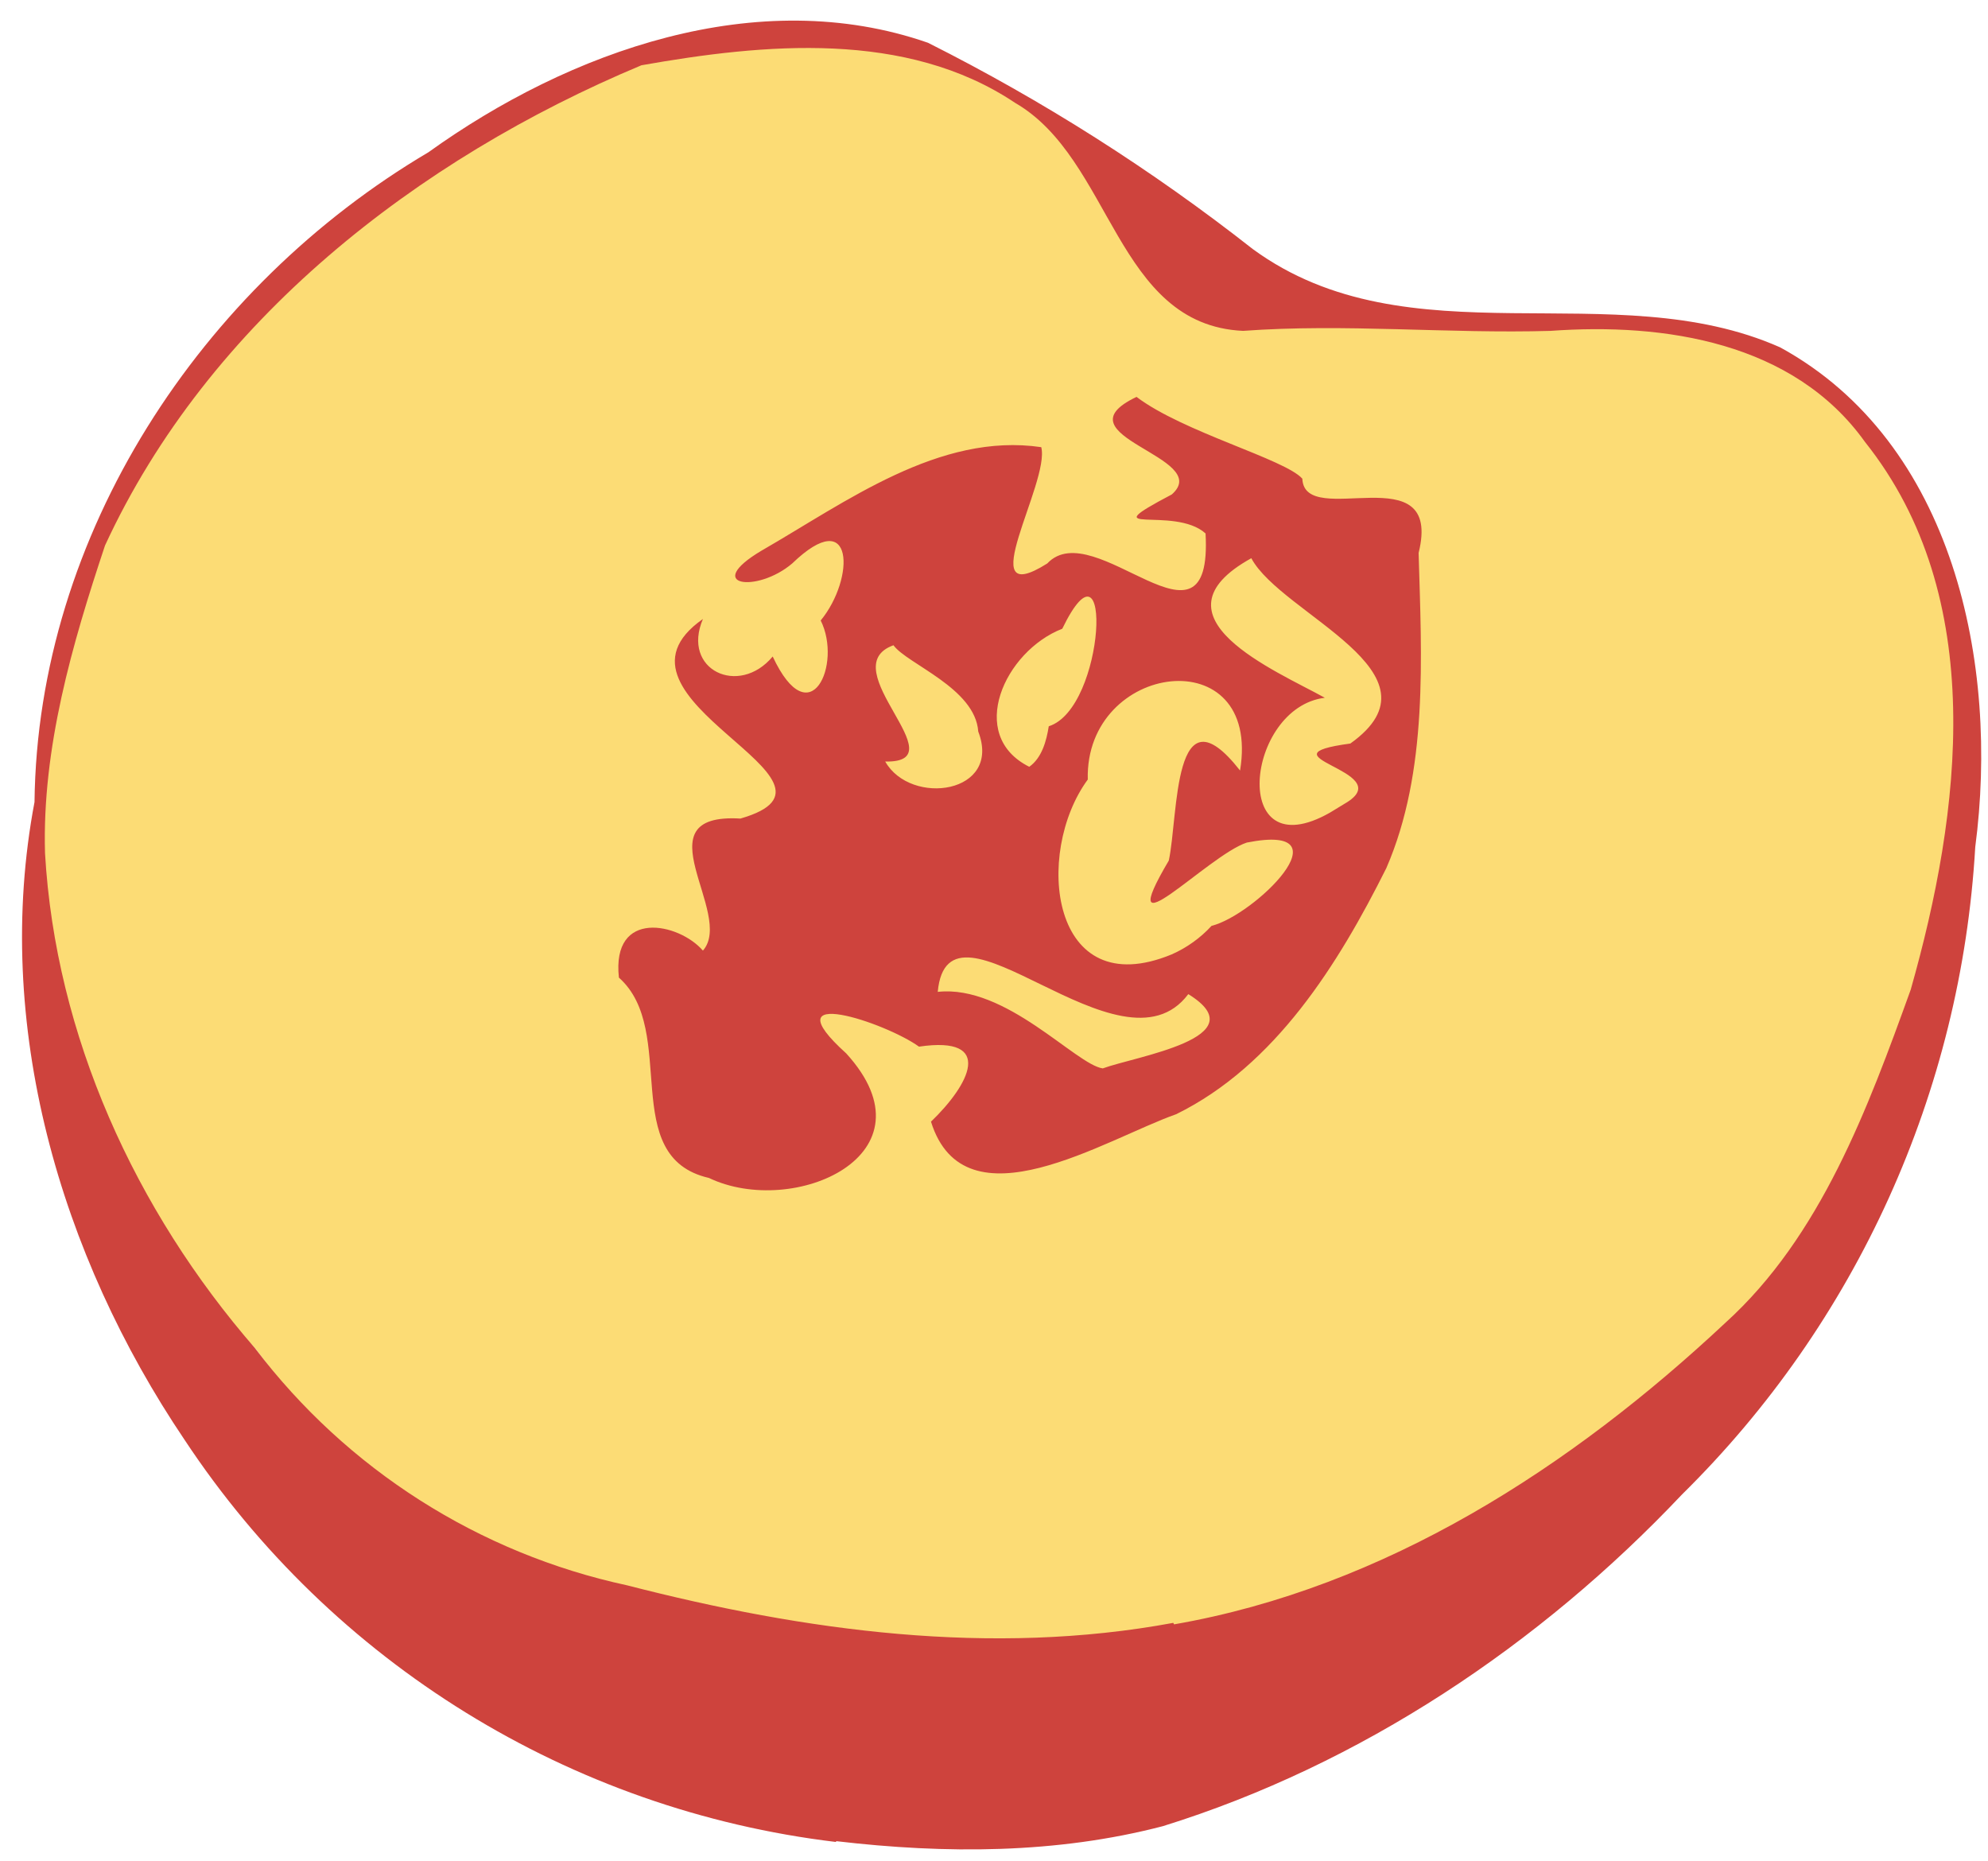
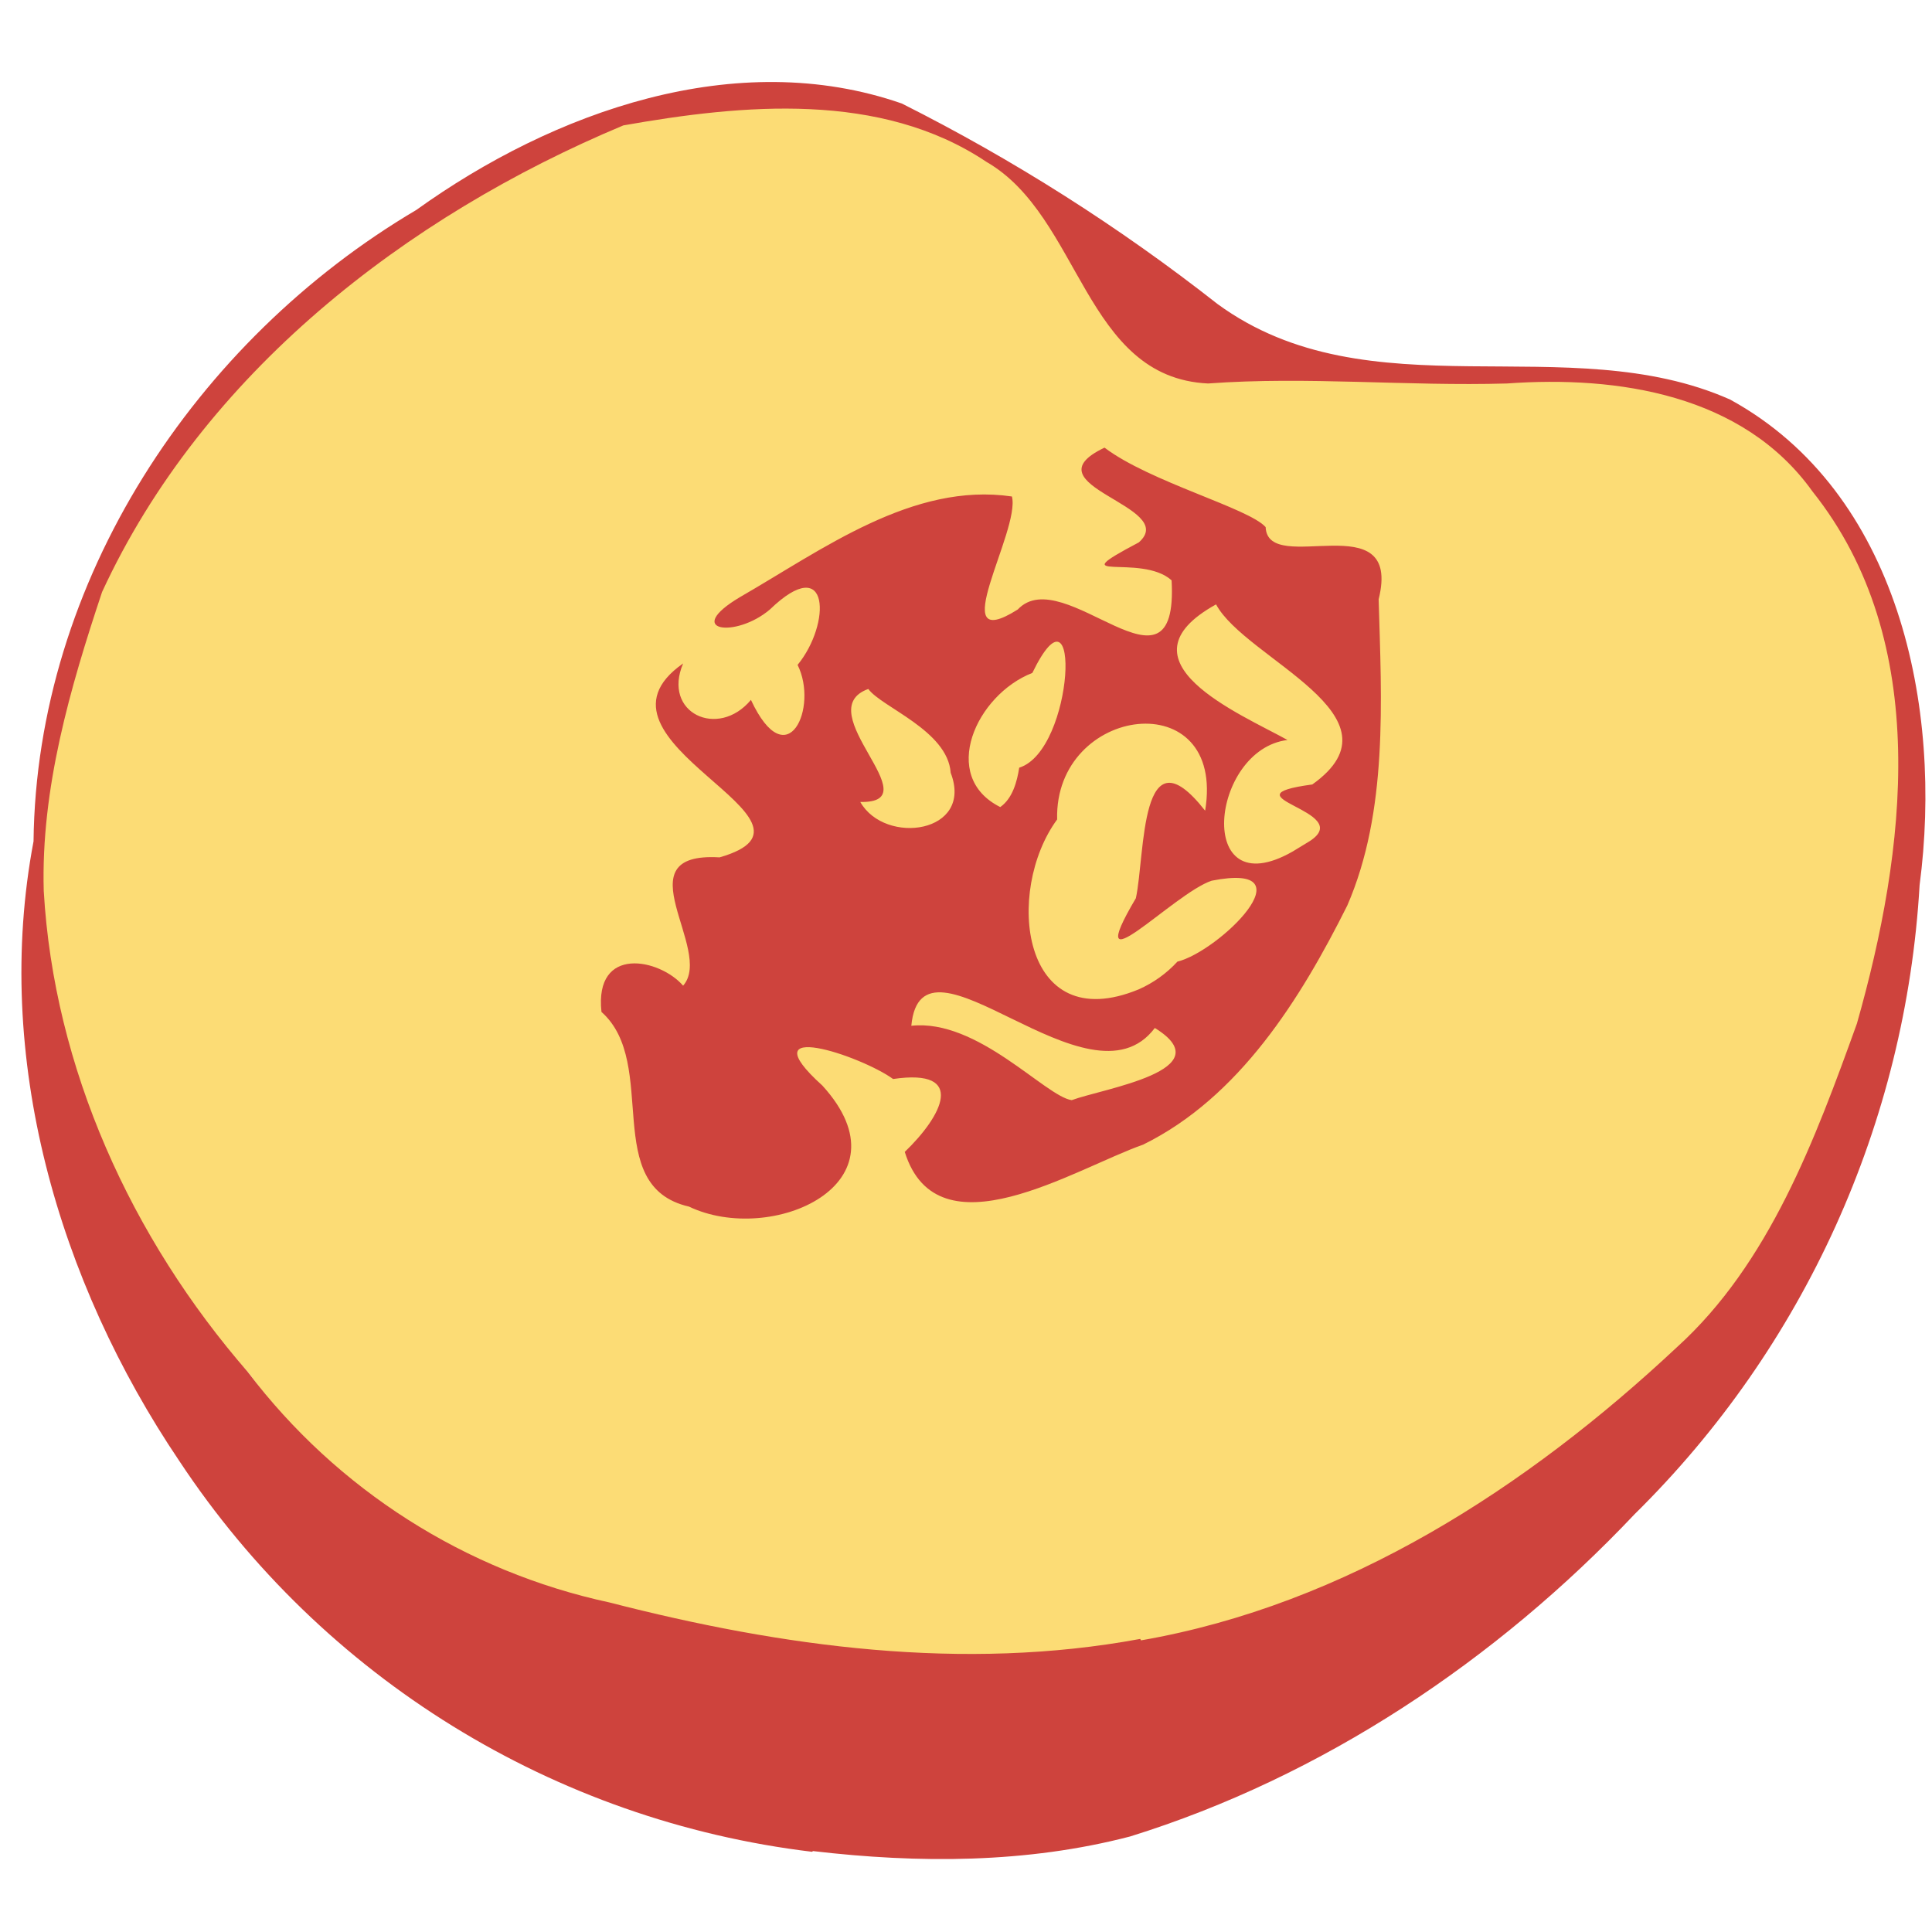
- <svg xmlns="http://www.w3.org/2000/svg" viewBox="0 0 265 248">
+ <svg xmlns="http://www.w3.org/2000/svg" width="32" height="32" viewBox="0 0 265 248">
  <g style="stroke-width:1.002;stroke-miterlimit:4;stroke-dasharray:none">
    <path style="fill:#fcdc75;stroke-width:1.002;stroke-miterlimit:4;stroke-dasharray:none" d="M131.1 219.2c-18.5-.4-38.1-3.8-55.7-9.7a81.8 81.8 0 0 1-41.3-29.7 104.7 104.7 0 0 1-27.6-59c-4-28 5.1-56.3 25.4-76.5a143.3 143.3 0 0 1 57-37.2c26.4-2.5 42.6-1.4 55 14.2 7.9 12.2 9.5 25.5 27.4 20.6a522 522 0 0 1 57.2 2.5c25.6 11 29.5 24.2 34 43.2.7 28.4-10.2 61-27 84a245.4 245.4 0 0 1-33.5 27c-25.4 14.9-44.6 20.9-70.9 20.6z" />
    <path style="fill:#ce433d;stroke-width:1.002;stroke-miterlimit:4;stroke-dasharray:none" d="M111.4 245.5a121.4 121.4 0 0 1-86.8-53.6C8 167.3-1 136.5 4.6 106.9 5 71.2 26.8 38.2 57.1 20.3 75.9 6.8 101-2.2 123.7 5.7A257 257 0 0 1 167 33.2c20.8 15.2 48 3.2 70.3 13.1 23.2 12.7 29.2 42.3 26 66.6a131.8 131.8 0 0 1-39.1 86.3c-18.9 20-42.8 36-69.2 44.2-14.2 3.7-29 3.7-43.5 2zm45.1-29c28.2-4.9 53-21 73.5-40.2 12.7-11.5 19-28.6 24.7-44.4 6.7-23.6 10.4-52.3-6.1-73-9.5-13.3-26.7-15.9-41.9-14.8-13.7.4-27.4-1-41 0-17-.8-17.4-22.9-30.4-30.4-14.5-9.7-33.4-7.9-49.8-5-29.9 12.5-57.7 34.1-71.5 64-4.4 13.2-8.4 27-8 41C7.4 138 18 161.3 34 179.7a84.6 84.6 0 0 0 49.6 31.6c23.7 6.1 48.5 9.5 72.8 5zm-62-59.5c-12.2-2.8-4-19.6-12-26.7-1-9.2 8-7.3 11.2-3.6 4.3-4.9-8.6-18.4 5-17.6 17.4-5-20.3-15.9-5-26.6-2.9 6.8 4.8 10.4 9.3 5 5 10.7 9.3 1 6.4-4.8 4.6-5.6 4.5-15.6-3.8-7.6-4.7 4-12 3-4.1-1.7 11.3-6.5 23.7-15.8 37.3-13.8 1.2 4.7-9.5 22 .8 15.5 6.3-6.7 22.1 14 21.1-4-4.2-3.8-15.5.6-4.5-5.2 5.7-5-15.6-7.8-4.7-13 6.2 4.7 19.8 8.3 22.1 10.9.3 6.9 18.8-3.4 15.5 9.9.4 13.9 1.3 29.1-4.3 42-6.4 12.8-14.8 26.3-28 32.8-9.4 3.3-28.2 15.4-32.7 1 5.1-4.9 8.6-11.5-1.6-10-4.4-3.2-20-8.4-9.7.9 12.3 13.5-7 22-18.3 16.6zm52.5-14.6c4.3-1.6 20.8-4.1 11.4-9.9-9 12-32-15.2-33.4-.3 9.1-1 18.4 9.7 22 10.2zm14.5-19c5.7-1.4 18.4-13.8 4.7-11.1-5.2 1.7-18.2 15.6-10.4 2.4 1.3-6 .5-23.5 9.5-12 2.9-17.6-20.7-14.5-20.3 1.2-7.2 9.8-5 30 11.2 23.3a16 16 0 0 0 5.3-3.8zm18.1-16.5c6.6-4.2-12.2-6.1.4-7.8 13.2-9.4-9.2-17.2-13.2-24.7-14.1 7.8 3.3 15 9.8 18.6-10.6 1.3-12.8 23 .7 15.3zm-49.2-9.4c-.4-5.8-9.5-9-11.3-11.5-8.3 3 8.8 15.7-1.1 15.5 3.4 6 15.6 4.3 12.4-4zm9.4-.7c7.6-2.4 8.6-27 1.8-13-7.7 3-12.8 14.2-4.4 18.4 1.7-1.2 2.3-3.5 2.6-5.4z" />
  </g>
</svg>
